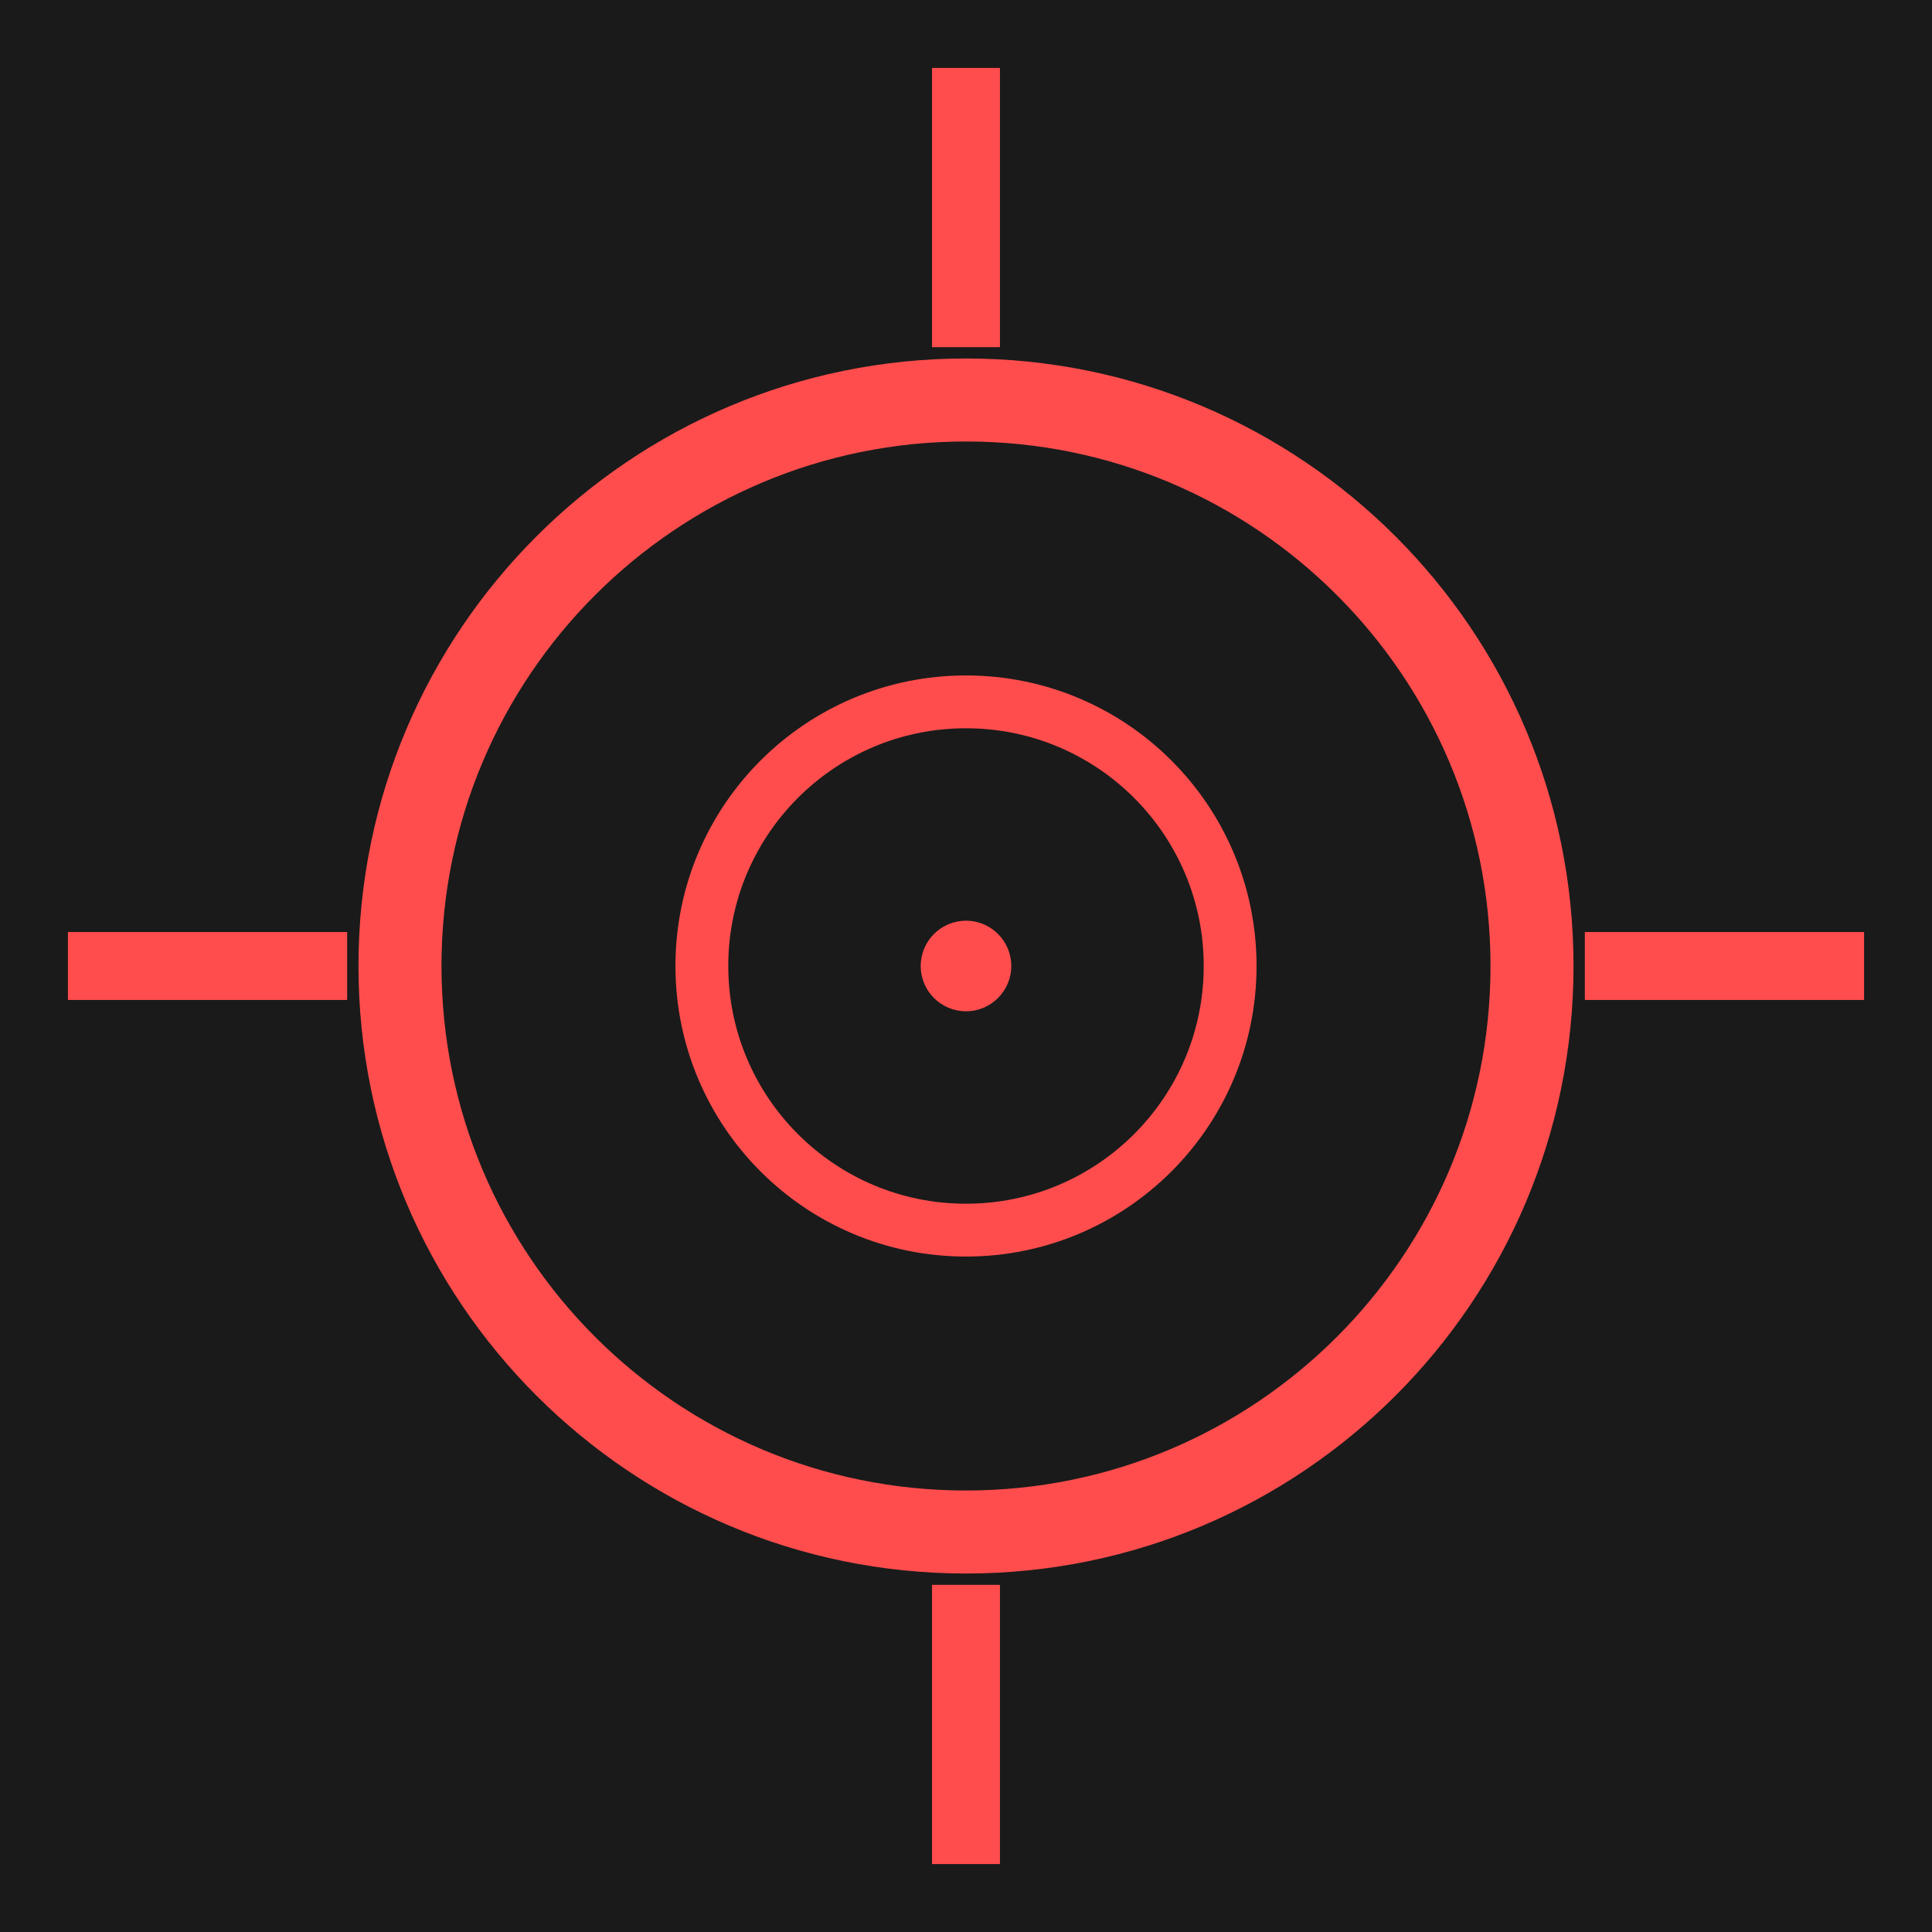
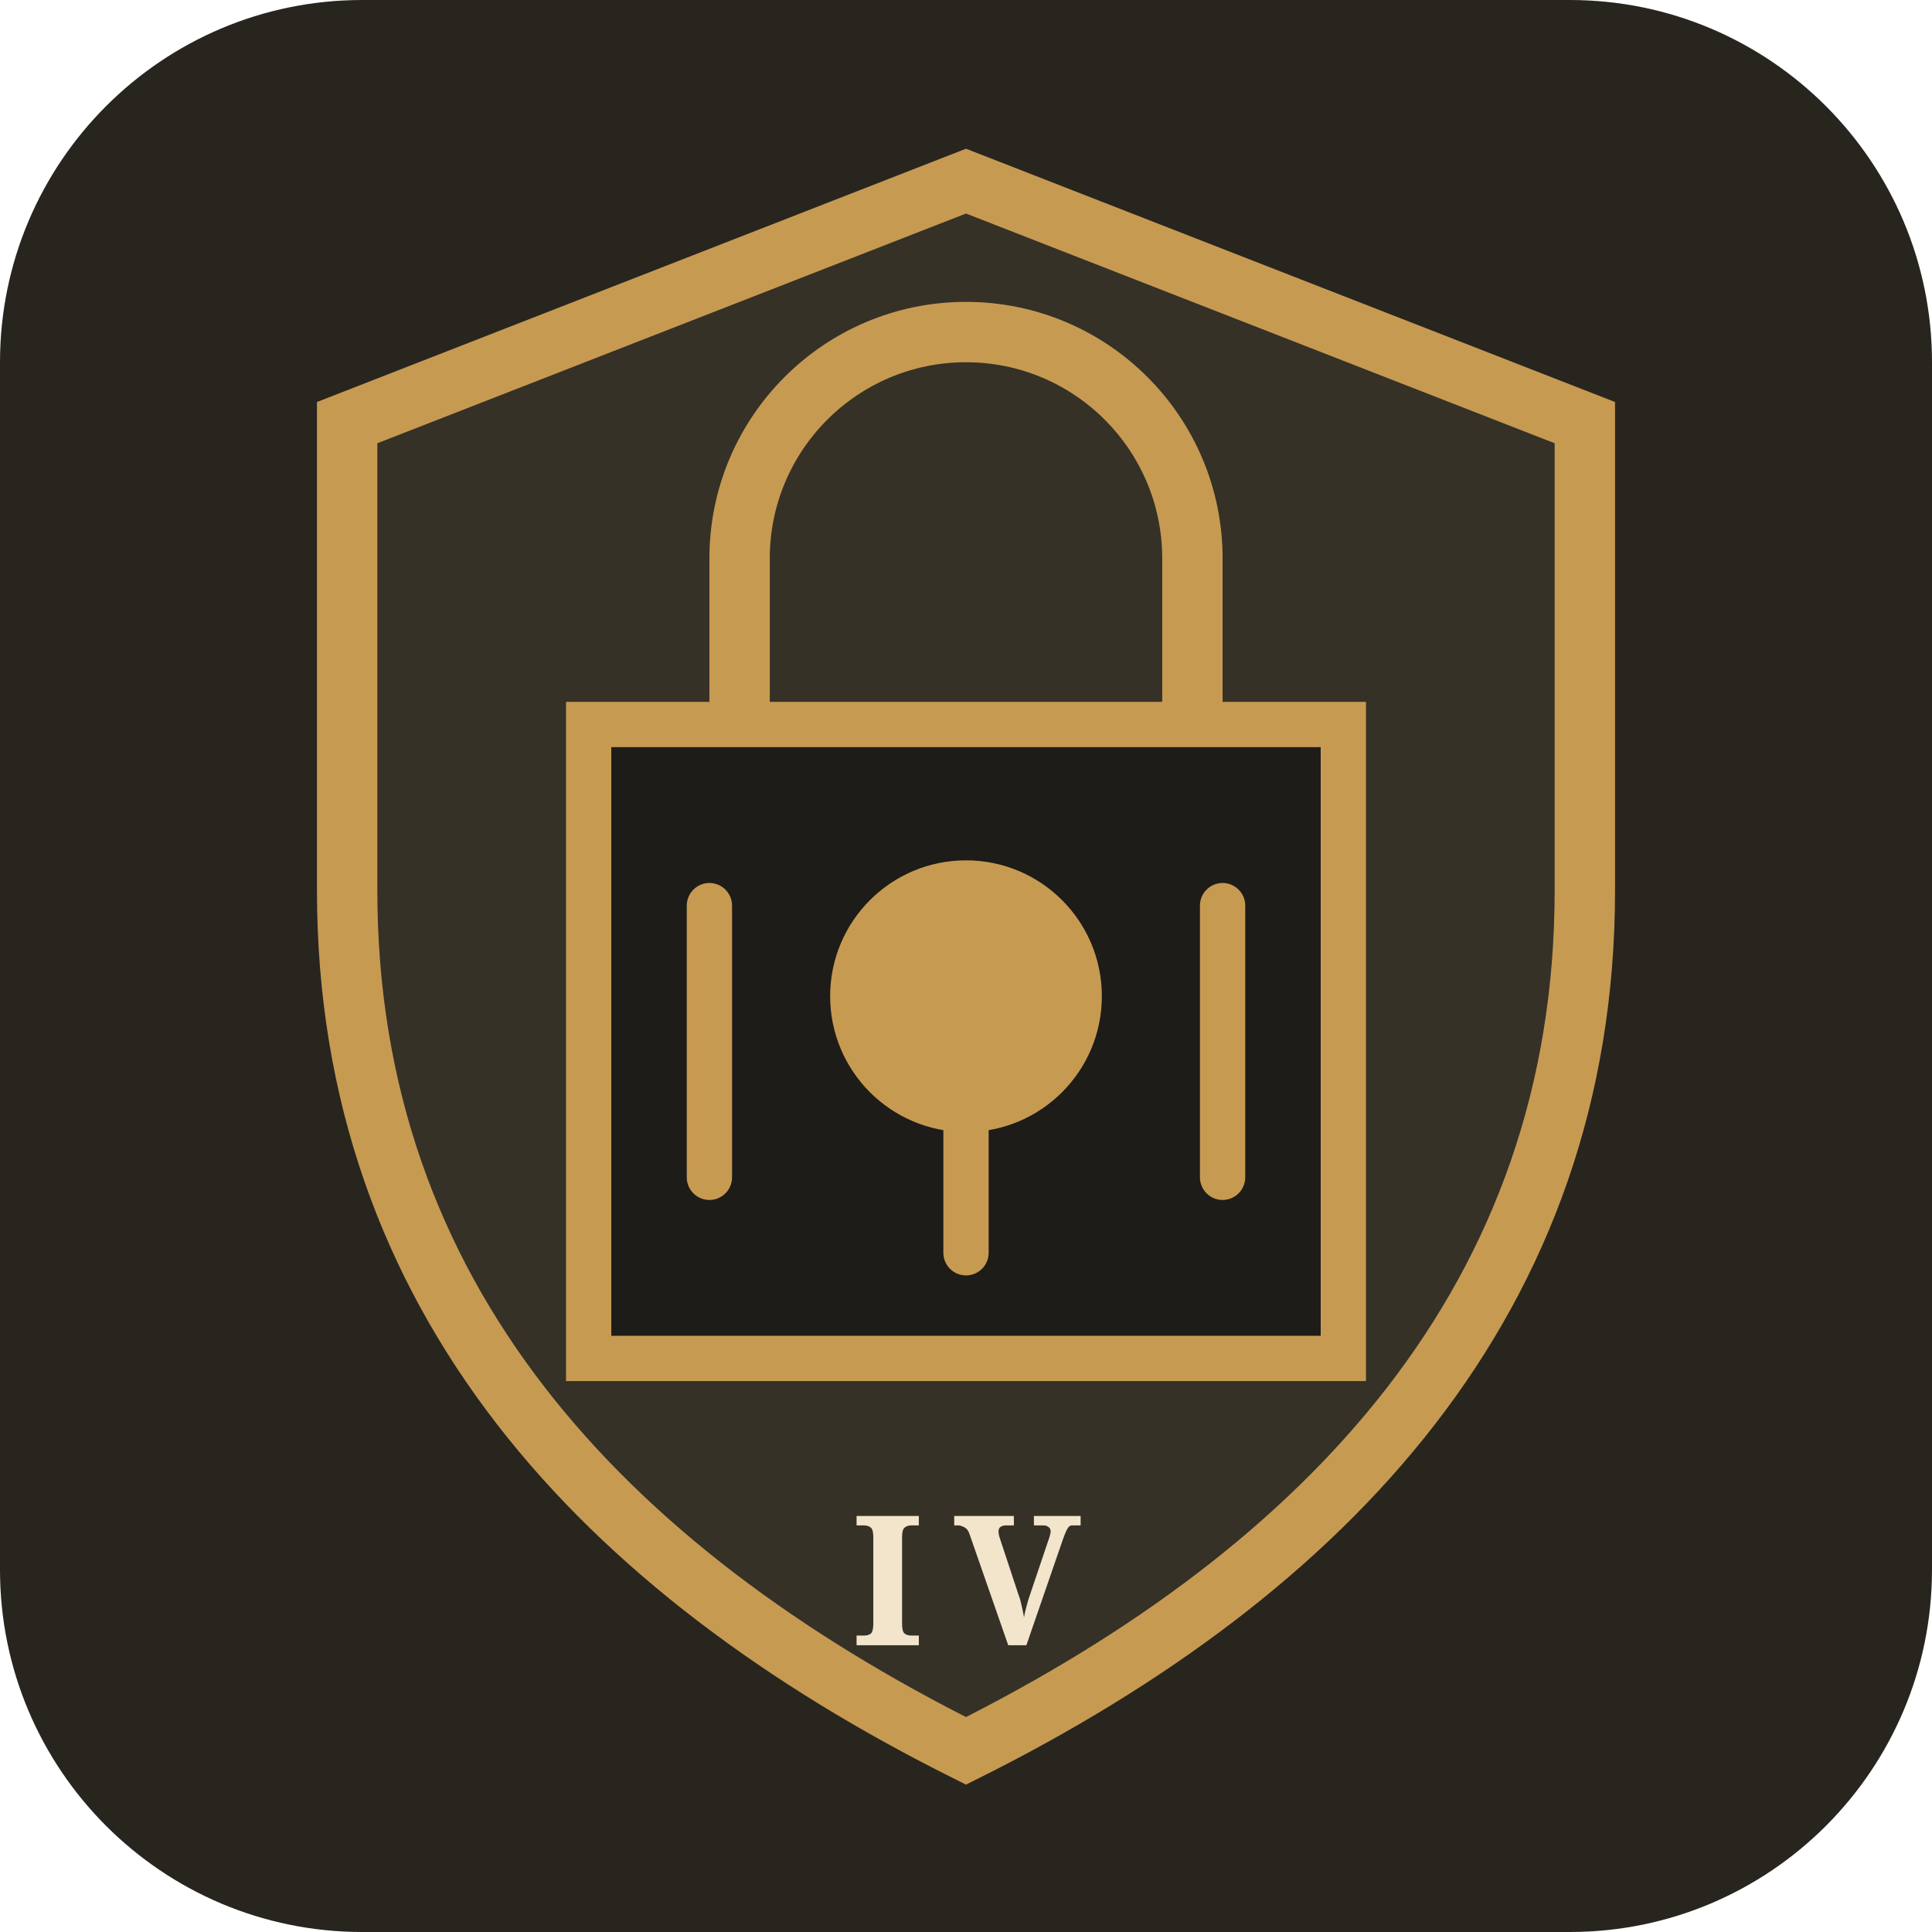
- <svg xmlns="http://www.w3.org/2000/svg" viewBox="0 0 512 512">
-   <rect width="512" height="512" fill="#1a1a1a" />
-   <circle cx="256" cy="256" r="150" fill="none" stroke="#ff4d4d" stroke-width="22" />
-   <circle cx="256" cy="256" r="70" fill="none" stroke="#ff4d4d" stroke-width="14" />
-   <circle cx="256" cy="256" r="12" fill="#ff4d4d" />
-   <line x1="256" y1="18" x2="256" y2="92" stroke="#ff4d4d" stroke-width="18" />
-   <line x1="256" y1="420" x2="256" y2="494" stroke="#ff4d4d" stroke-width="18" />
-   <line x1="18" y1="256" x2="92" y2="256" stroke="#ff4d4d" stroke-width="18" />
-   <line x1="420" y1="256" x2="494" y2="256" stroke="#ff4d4d" stroke-width="18" />
+ <svg xmlns="http://www.w3.org/2000/svg" viewBox="0 0 128 128">
+   <rect width="128" height="128" rx="24" fill="#28251f" />
+   <path d="M64 12 105 28v31c0 27-17 45-41 57C40 104 23 86 23 59V28z" fill="#353127" stroke="#c79a52" stroke-width="4" />
+   <path d="M39 48h50v42H39z" fill="#1d1c18" stroke="#c79a52" stroke-width="3" />
+   <path d="M49 48V37a15 15 0 0 1 30 0v11" fill="none" stroke="#c79a52" stroke-width="4" />
+   <circle cx="64" cy="66" r="9" fill="#c79a52" />
+   <path d="M64 74v9M47 60v18m34-18v18" stroke="#c79a52" stroke-width="3" stroke-linecap="round" />
+   <text x="64" y="109" fill="#f2e5cc" font-family="Georgia,serif" font-size="12" font-weight="bold" text-anchor="middle" letter-spacing="2">IV</text>
</svg>
